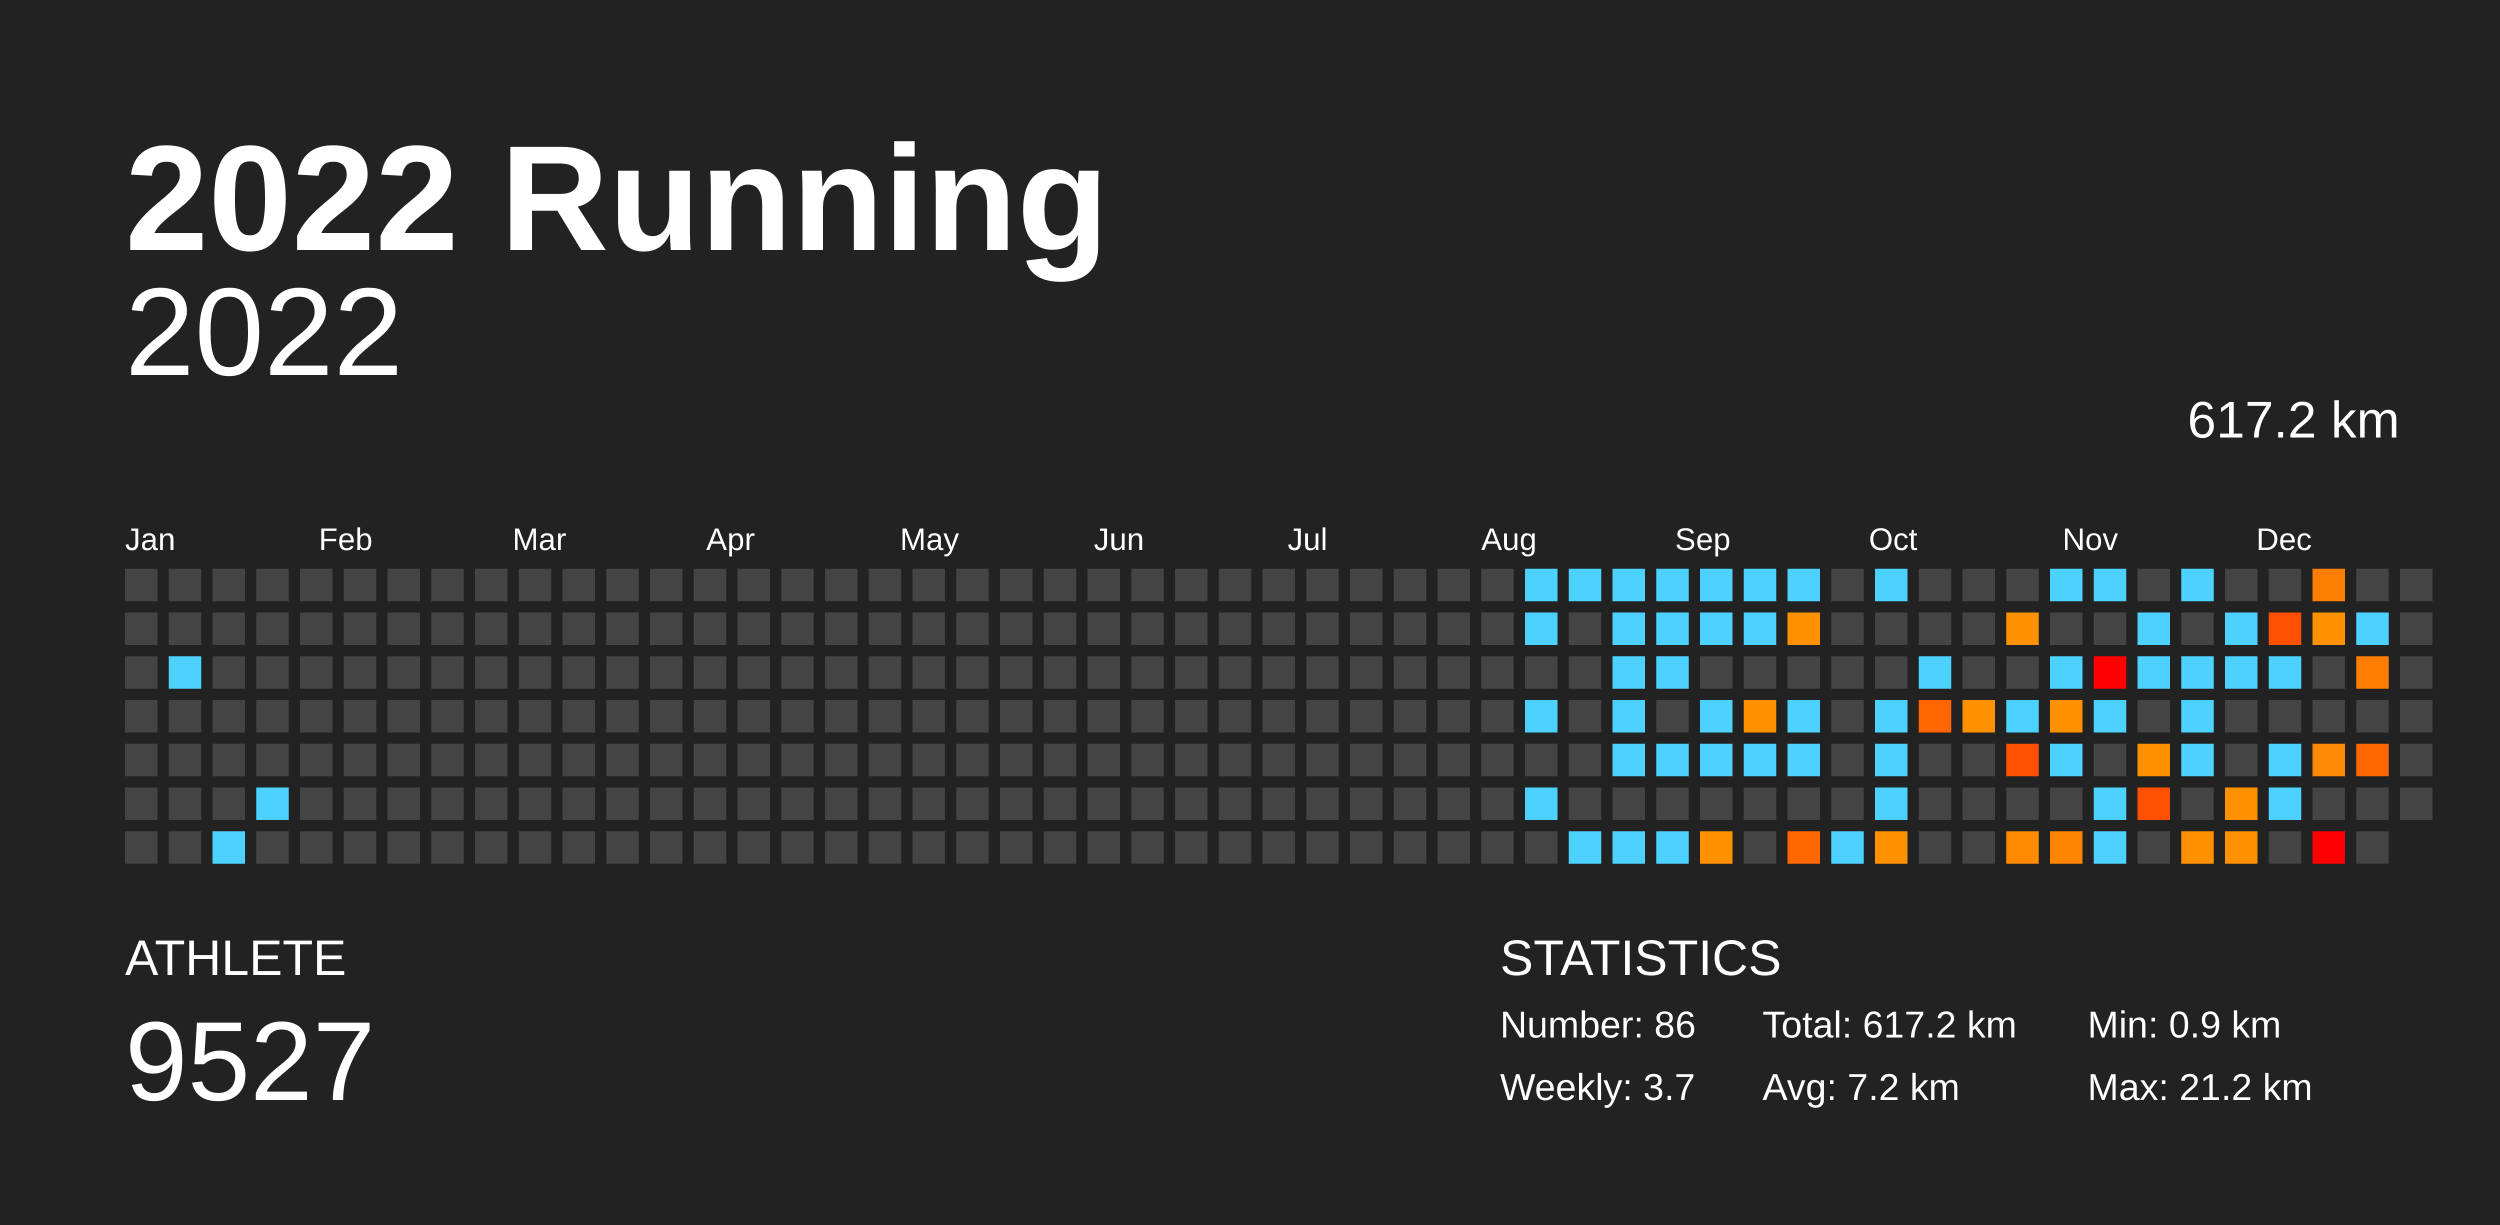
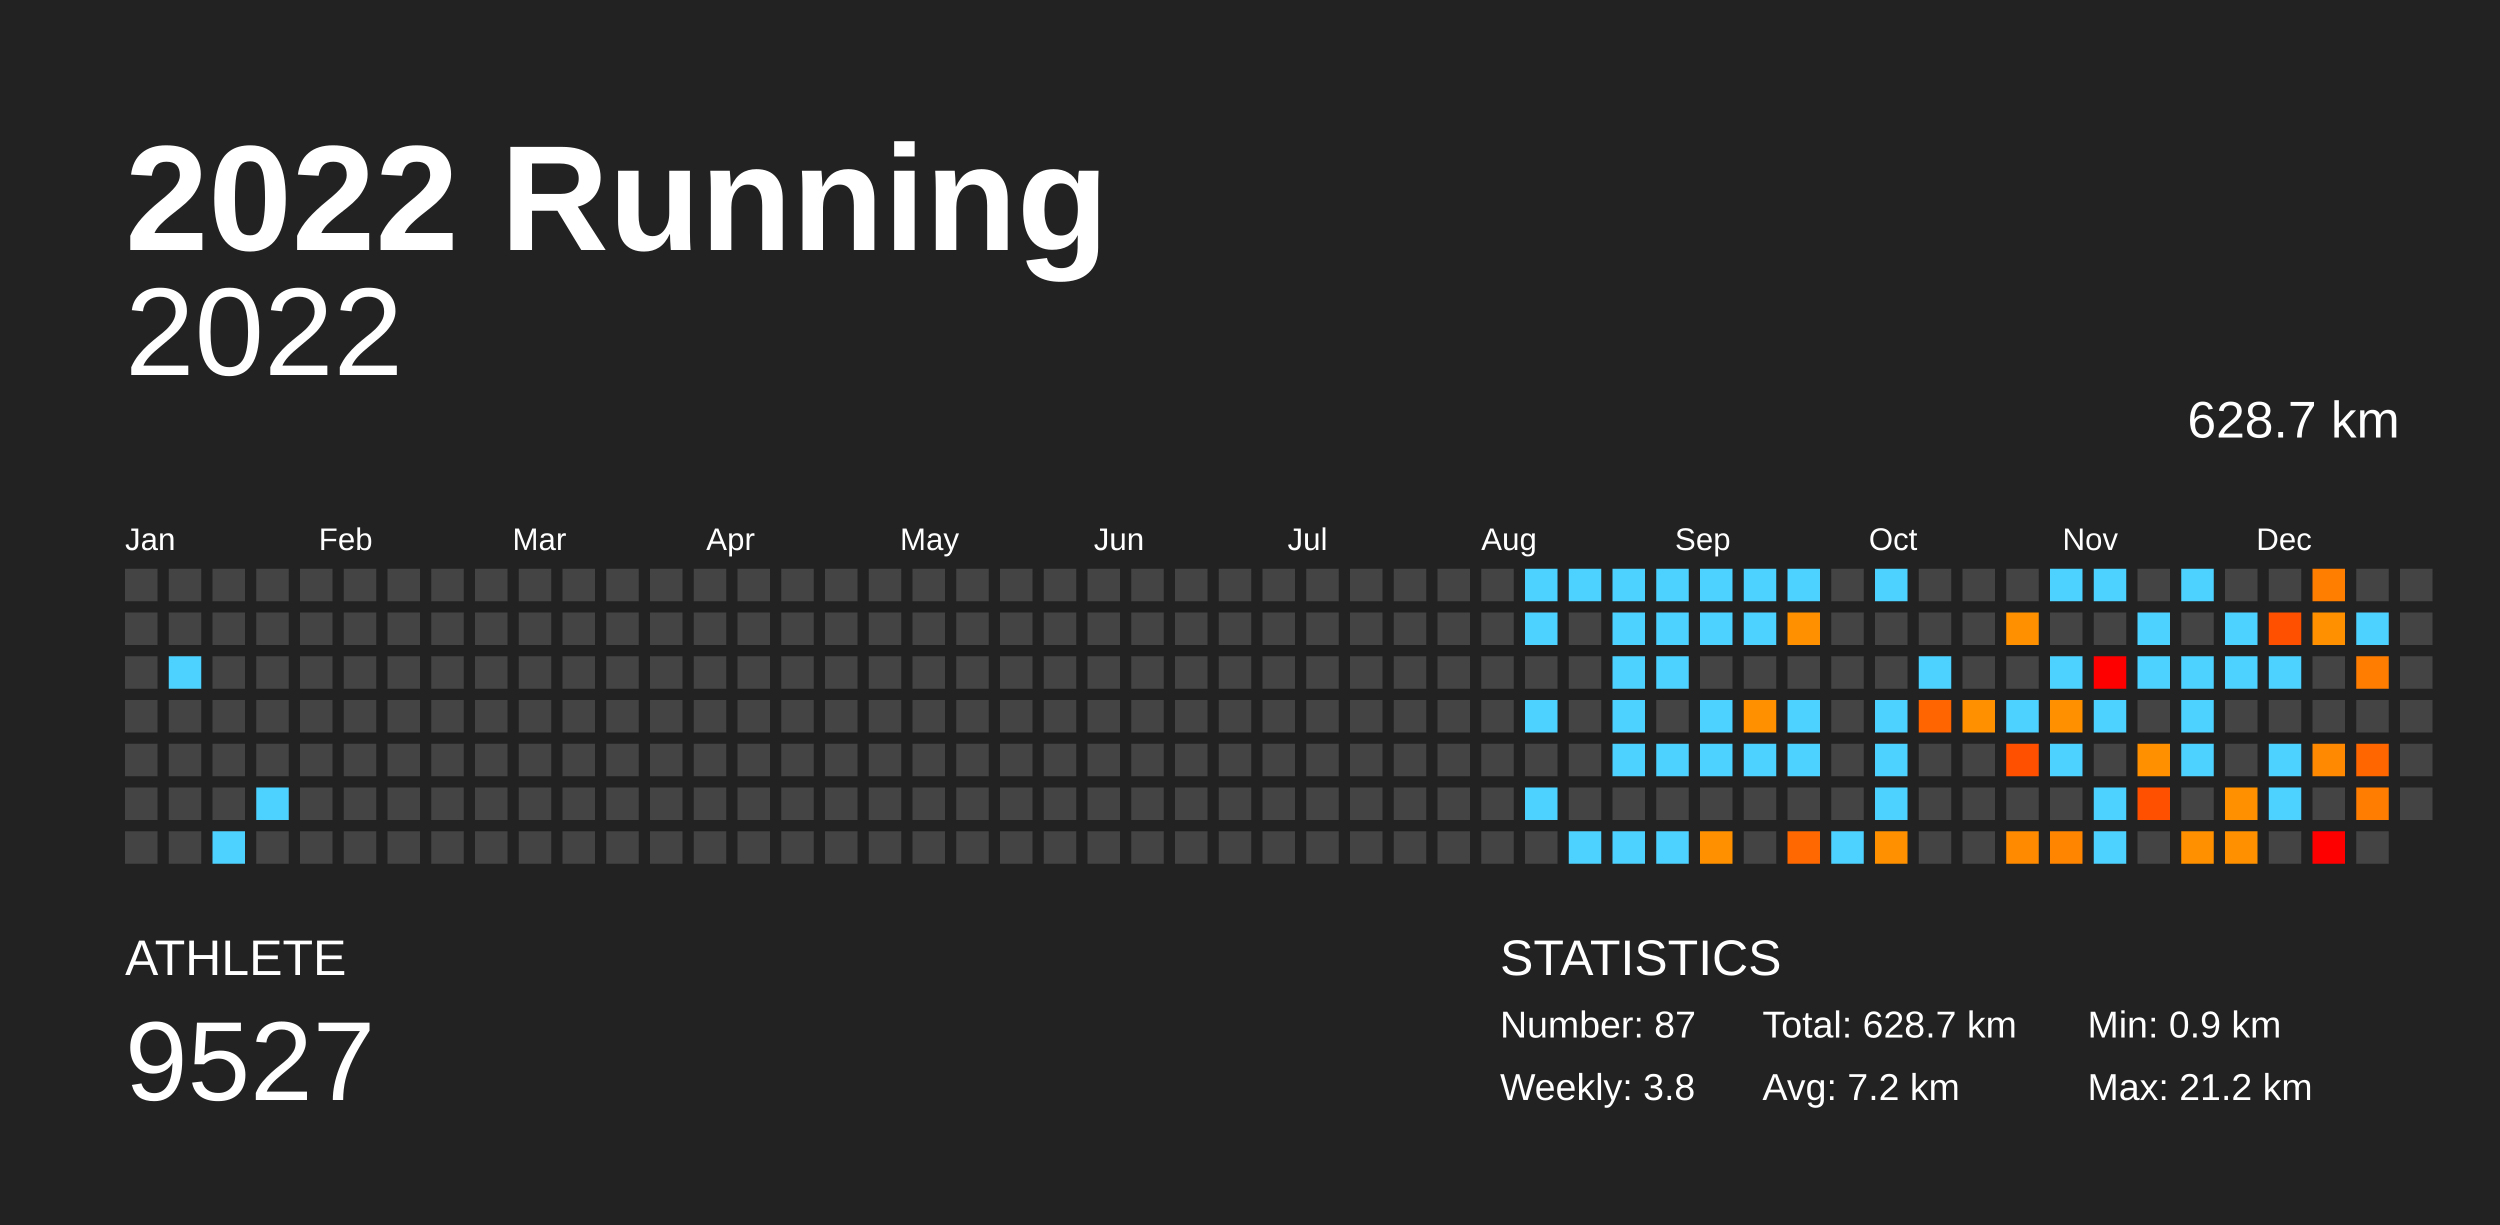
<svg xmlns="http://www.w3.org/2000/svg" baseProfile="full" height="98mm" version="1.1" viewBox="0,0,200,98" width="200mm">
  <defs />
  <rect fill="#222222" height="98" width="200" x="0" y="0" />
  <text fill="#FFFFFF" style="font-size:12px; font-family:Arial; font-weight:bold;" x="10" y="20">2022 Running</text>
  <text fill="#FFFFFF" style="font-size:4px; font-family:Arial" x="10" y="78">ATHLETE</text>
  <text fill="#FFFFFF" style="font-size:9px; font-family:Arial" x="10" y="88">9527</text>
  <text fill="#FFFFFF" style="font-size:4px; font-family:Arial" x="120" y="78">STATISTICS</text>
-   <text fill="#FFFFFF" style="font-size:3px; font-family:Arial" x="120" y="83">Number: 86</text>
-   <text fill="#FFFFFF" style="font-size:3px; font-family:Arial" x="120" y="88">Weekly: 3.7</text>
-   <text fill="#FFFFFF" style="font-size:3px; font-family:Arial" x="141" y="83">Total: 617.2 km</text>
+   <text fill="#FFFFFF" style="font-size:3px; font-family:Arial" x="120" y="83">Number: 87</text>
+   <text fill="#FFFFFF" style="font-size:3px; font-family:Arial" x="120" y="88">Weekly: 3.8</text>
+   <text fill="#FFFFFF" style="font-size:3px; font-family:Arial" x="141" y="83">Total: 628.7 km</text>
  <text fill="#FFFFFF" style="font-size:3px; font-family:Arial" x="141" y="88">Avg: 7.2 km</text>
  <text fill="#FFFFFF" style="font-size:3px; font-family:Arial" x="167" y="83">Min: 0.9 km</text>
  <text fill="#FFFFFF" style="font-size:3px; font-family:Arial" x="167" y="88">Max: 21.2 km</text>
  <text alignment-baseline="hanging" fill="#FFFFFF" style="font-size:10.0px; font-family:Arial;" x="10" y="30">2022</text>
-   <text alignment-baseline="hanging" fill="#FFFFFF" style="font-size:4.125px; font-family:Arial;" x="175" y="35">617.2 km</text>
+   <text alignment-baseline="hanging" fill="#FFFFFF" style="font-size:4.125px; font-family:Arial;" x="175" y="35">628.7 km</text>
  <text fill="#FFFFFF" style="font-size:2.5px; font-family:Arial" x="10.0" y="44">Jan</text>
  <text fill="#FFFFFF" style="font-size:2.5px; font-family:Arial" x="25.5" y="44">Feb</text>
  <text fill="#FFFFFF" style="font-size:2.5px; font-family:Arial" x="41.0" y="44">Mar</text>
  <text fill="#FFFFFF" style="font-size:2.5px; font-family:Arial" x="56.5" y="44">Apr</text>
  <text fill="#FFFFFF" style="font-size:2.5px; font-family:Arial" x="72.0" y="44">May</text>
  <text fill="#FFFFFF" style="font-size:2.5px; font-family:Arial" x="87.5" y="44">Jun</text>
  <text fill="#FFFFFF" style="font-size:2.5px; font-family:Arial" x="103.0" y="44">Jul</text>
  <text fill="#FFFFFF" style="font-size:2.5px; font-family:Arial" x="118.5" y="44">Aug</text>
  <text fill="#FFFFFF" style="font-size:2.5px; font-family:Arial" x="134.0" y="44">Sep</text>
  <text fill="#FFFFFF" style="font-size:2.5px; font-family:Arial" x="149.5" y="44">Oct</text>
  <text fill="#FFFFFF" style="font-size:2.5px; font-family:Arial" x="165.0" y="44">Nov</text>
  <text fill="#FFFFFF" style="font-size:2.5px; font-family:Arial" x="180.5" y="44">Dec</text>
  <rect fill="#444444" height="2.6" width="2.6" x="10.0" y="45.5" />
  <rect fill="#444444" height="2.6" width="2.6" x="10.0" y="49.0" />
  <rect fill="#444444" height="2.6" width="2.6" x="10.0" y="52.5" />
  <rect fill="#444444" height="2.6" width="2.6" x="10.0" y="56.0" />
  <rect fill="#444444" height="2.6" width="2.6" x="10.0" y="59.5" />
  <rect fill="#444444" height="2.6" width="2.6" x="10.0" y="63.0" />
  <rect fill="#444444" height="2.6" width="2.6" x="10.0" y="66.5" />
  <rect fill="#444444" height="2.6" width="2.6" x="13.5" y="45.5" />
  <rect fill="#444444" height="2.6" width="2.6" x="13.5" y="49.0" />
  <rect fill="#4dd2ff" height="2.6" width="2.6" x="13.5" y="52.5" />
  <rect fill="#444444" height="2.6" width="2.6" x="13.5" y="56.0" />
  <rect fill="#444444" height="2.6" width="2.6" x="13.5" y="59.5" />
  <rect fill="#444444" height="2.6" width="2.6" x="13.5" y="63.0" />
  <rect fill="#444444" height="2.6" width="2.6" x="13.5" y="66.5" />
  <rect fill="#444444" height="2.6" width="2.6" x="17.0" y="45.5" />
  <rect fill="#444444" height="2.6" width="2.6" x="17.0" y="49.0" />
  <rect fill="#444444" height="2.6" width="2.6" x="17.0" y="52.5" />
  <rect fill="#444444" height="2.6" width="2.6" x="17.0" y="56.0" />
  <rect fill="#444444" height="2.6" width="2.6" x="17.0" y="59.5" />
  <rect fill="#444444" height="2.6" width="2.6" x="17.0" y="63.0" />
  <rect fill="#4dd2ff" height="2.6" width="2.6" x="17.0" y="66.5" />
  <rect fill="#444444" height="2.6" width="2.6" x="20.5" y="45.5" />
  <rect fill="#444444" height="2.6" width="2.6" x="20.5" y="49.0" />
  <rect fill="#444444" height="2.6" width="2.6" x="20.5" y="52.5" />
  <rect fill="#444444" height="2.6" width="2.6" x="20.5" y="56.0" />
  <rect fill="#444444" height="2.6" width="2.6" x="20.5" y="59.5" />
  <rect fill="#4dd2ff" height="2.6" width="2.6" x="20.5" y="63.0" />
  <rect fill="#444444" height="2.6" width="2.6" x="20.5" y="66.5" />
  <rect fill="#444444" height="2.6" width="2.6" x="24.0" y="45.5" />
  <rect fill="#444444" height="2.6" width="2.6" x="24.0" y="49.0" />
  <rect fill="#444444" height="2.6" width="2.6" x="24.0" y="52.5" />
  <rect fill="#444444" height="2.6" width="2.6" x="24.0" y="56.0" />
  <rect fill="#444444" height="2.6" width="2.6" x="24.0" y="59.5" />
  <rect fill="#444444" height="2.6" width="2.6" x="24.0" y="63.0" />
  <rect fill="#444444" height="2.6" width="2.6" x="24.0" y="66.5" />
  <rect fill="#444444" height="2.6" width="2.6" x="27.5" y="45.5" />
  <rect fill="#444444" height="2.6" width="2.6" x="27.5" y="49.0" />
  <rect fill="#444444" height="2.6" width="2.6" x="27.5" y="52.5" />
  <rect fill="#444444" height="2.6" width="2.6" x="27.5" y="56.0" />
  <rect fill="#444444" height="2.6" width="2.6" x="27.5" y="59.5" />
  <rect fill="#444444" height="2.6" width="2.6" x="27.5" y="63.0" />
  <rect fill="#444444" height="2.6" width="2.6" x="27.5" y="66.5" />
  <rect fill="#444444" height="2.6" width="2.6" x="31.0" y="45.5" />
  <rect fill="#444444" height="2.6" width="2.6" x="31.0" y="49.0" />
  <rect fill="#444444" height="2.6" width="2.6" x="31.0" y="52.5" />
  <rect fill="#444444" height="2.6" width="2.6" x="31.0" y="56.0" />
  <rect fill="#444444" height="2.6" width="2.6" x="31.0" y="59.5" />
  <rect fill="#444444" height="2.6" width="2.6" x="31.0" y="63.0" />
  <rect fill="#444444" height="2.6" width="2.6" x="31.0" y="66.5" />
  <rect fill="#444444" height="2.6" width="2.6" x="34.5" y="45.5" />
  <rect fill="#444444" height="2.6" width="2.6" x="34.5" y="49.0" />
  <rect fill="#444444" height="2.6" width="2.6" x="34.5" y="52.5" />
  <rect fill="#444444" height="2.6" width="2.6" x="34.5" y="56.0" />
  <rect fill="#444444" height="2.6" width="2.6" x="34.5" y="59.5" />
  <rect fill="#444444" height="2.6" width="2.6" x="34.5" y="63.0" />
  <rect fill="#444444" height="2.6" width="2.6" x="34.5" y="66.5" />
  <rect fill="#444444" height="2.6" width="2.6" x="38.0" y="45.5" />
  <rect fill="#444444" height="2.6" width="2.6" x="38.0" y="49.0" />
  <rect fill="#444444" height="2.6" width="2.6" x="38.0" y="52.5" />
  <rect fill="#444444" height="2.6" width="2.6" x="38.0" y="56.0" />
  <rect fill="#444444" height="2.6" width="2.6" x="38.0" y="59.5" />
  <rect fill="#444444" height="2.6" width="2.6" x="38.0" y="63.0" />
  <rect fill="#444444" height="2.6" width="2.6" x="38.0" y="66.5" />
  <rect fill="#444444" height="2.6" width="2.6" x="41.5" y="45.5" />
  <rect fill="#444444" height="2.6" width="2.6" x="41.5" y="49.0" />
  <rect fill="#444444" height="2.6" width="2.6" x="41.5" y="52.5" />
  <rect fill="#444444" height="2.6" width="2.6" x="41.5" y="56.0" />
  <rect fill="#444444" height="2.6" width="2.6" x="41.5" y="59.5" />
  <rect fill="#444444" height="2.6" width="2.6" x="41.5" y="63.0" />
  <rect fill="#444444" height="2.6" width="2.6" x="41.5" y="66.5" />
  <rect fill="#444444" height="2.6" width="2.6" x="45.0" y="45.5" />
  <rect fill="#444444" height="2.6" width="2.6" x="45.0" y="49.0" />
  <rect fill="#444444" height="2.6" width="2.6" x="45.0" y="52.5" />
  <rect fill="#444444" height="2.6" width="2.6" x="45.0" y="56.0" />
  <rect fill="#444444" height="2.6" width="2.6" x="45.0" y="59.5" />
  <rect fill="#444444" height="2.6" width="2.6" x="45.0" y="63.0" />
  <rect fill="#444444" height="2.6" width="2.6" x="45.0" y="66.5" />
  <rect fill="#444444" height="2.6" width="2.6" x="48.5" y="45.5" />
  <rect fill="#444444" height="2.6" width="2.6" x="48.5" y="49.0" />
  <rect fill="#444444" height="2.6" width="2.6" x="48.5" y="52.5" />
  <rect fill="#444444" height="2.6" width="2.6" x="48.5" y="56.0" />
  <rect fill="#444444" height="2.6" width="2.6" x="48.5" y="59.5" />
  <rect fill="#444444" height="2.6" width="2.6" x="48.5" y="63.0" />
  <rect fill="#444444" height="2.6" width="2.6" x="48.5" y="66.5" />
  <rect fill="#444444" height="2.6" width="2.6" x="52.0" y="45.5" />
  <rect fill="#444444" height="2.6" width="2.6" x="52.0" y="49.0" />
  <rect fill="#444444" height="2.6" width="2.6" x="52.0" y="52.5" />
  <rect fill="#444444" height="2.6" width="2.6" x="52.0" y="56.0" />
  <rect fill="#444444" height="2.6" width="2.6" x="52.0" y="59.5" />
  <rect fill="#444444" height="2.6" width="2.6" x="52.0" y="63.0" />
  <rect fill="#444444" height="2.6" width="2.6" x="52.0" y="66.5" />
  <rect fill="#444444" height="2.6" width="2.6" x="55.5" y="45.5" />
  <rect fill="#444444" height="2.6" width="2.6" x="55.5" y="49.0" />
  <rect fill="#444444" height="2.6" width="2.6" x="55.5" y="52.5" />
  <rect fill="#444444" height="2.6" width="2.6" x="55.5" y="56.0" />
  <rect fill="#444444" height="2.6" width="2.6" x="55.5" y="59.5" />
  <rect fill="#444444" height="2.6" width="2.6" x="55.5" y="63.0" />
  <rect fill="#444444" height="2.6" width="2.6" x="55.5" y="66.5" />
  <rect fill="#444444" height="2.6" width="2.6" x="59.0" y="45.5" />
  <rect fill="#444444" height="2.6" width="2.6" x="59.0" y="49.0" />
  <rect fill="#444444" height="2.6" width="2.6" x="59.0" y="52.5" />
  <rect fill="#444444" height="2.6" width="2.6" x="59.0" y="56.0" />
  <rect fill="#444444" height="2.6" width="2.6" x="59.0" y="59.5" />
  <rect fill="#444444" height="2.6" width="2.6" x="59.0" y="63.0" />
  <rect fill="#444444" height="2.6" width="2.6" x="59.0" y="66.5" />
  <rect fill="#444444" height="2.6" width="2.6" x="62.5" y="45.5" />
  <rect fill="#444444" height="2.6" width="2.6" x="62.5" y="49.0" />
  <rect fill="#444444" height="2.6" width="2.6" x="62.5" y="52.5" />
  <rect fill="#444444" height="2.6" width="2.6" x="62.5" y="56.0" />
  <rect fill="#444444" height="2.6" width="2.6" x="62.5" y="59.5" />
  <rect fill="#444444" height="2.6" width="2.6" x="62.5" y="63.0" />
  <rect fill="#444444" height="2.6" width="2.6" x="62.5" y="66.5" />
  <rect fill="#444444" height="2.6" width="2.6" x="66.0" y="45.5" />
  <rect fill="#444444" height="2.6" width="2.6" x="66.0" y="49.0" />
  <rect fill="#444444" height="2.6" width="2.6" x="66.0" y="52.5" />
  <rect fill="#444444" height="2.6" width="2.6" x="66.0" y="56.0" />
  <rect fill="#444444" height="2.6" width="2.6" x="66.0" y="59.5" />
  <rect fill="#444444" height="2.6" width="2.6" x="66.0" y="63.0" />
  <rect fill="#444444" height="2.6" width="2.6" x="66.0" y="66.5" />
  <rect fill="#444444" height="2.6" width="2.6" x="69.5" y="45.5" />
  <rect fill="#444444" height="2.6" width="2.6" x="69.5" y="49.0" />
  <rect fill="#444444" height="2.6" width="2.6" x="69.5" y="52.5" />
  <rect fill="#444444" height="2.6" width="2.6" x="69.5" y="56.0" />
  <rect fill="#444444" height="2.6" width="2.6" x="69.5" y="59.5" />
  <rect fill="#444444" height="2.6" width="2.6" x="69.5" y="63.0" />
  <rect fill="#444444" height="2.6" width="2.6" x="69.5" y="66.5" />
  <rect fill="#444444" height="2.6" width="2.6" x="73.0" y="45.5" />
  <rect fill="#444444" height="2.6" width="2.6" x="73.0" y="49.0" />
  <rect fill="#444444" height="2.6" width="2.6" x="73.0" y="52.5" />
  <rect fill="#444444" height="2.6" width="2.6" x="73.0" y="56.0" />
  <rect fill="#444444" height="2.6" width="2.6" x="73.0" y="59.5" />
  <rect fill="#444444" height="2.6" width="2.6" x="73.0" y="63.0" />
  <rect fill="#444444" height="2.6" width="2.6" x="73.0" y="66.5" />
  <rect fill="#444444" height="2.6" width="2.6" x="76.5" y="45.5" />
  <rect fill="#444444" height="2.6" width="2.6" x="76.5" y="49.0" />
  <rect fill="#444444" height="2.6" width="2.6" x="76.5" y="52.5" />
  <rect fill="#444444" height="2.6" width="2.6" x="76.5" y="56.0" />
  <rect fill="#444444" height="2.6" width="2.6" x="76.5" y="59.5" />
  <rect fill="#444444" height="2.6" width="2.6" x="76.5" y="63.0" />
  <rect fill="#444444" height="2.6" width="2.6" x="76.5" y="66.5" />
  <rect fill="#444444" height="2.6" width="2.6" x="80.0" y="45.5" />
  <rect fill="#444444" height="2.6" width="2.6" x="80.0" y="49.0" />
  <rect fill="#444444" height="2.6" width="2.6" x="80.0" y="52.5" />
  <rect fill="#444444" height="2.6" width="2.6" x="80.0" y="56.0" />
  <rect fill="#444444" height="2.6" width="2.6" x="80.0" y="59.5" />
  <rect fill="#444444" height="2.6" width="2.6" x="80.0" y="63.0" />
  <rect fill="#444444" height="2.6" width="2.6" x="80.0" y="66.5" />
  <rect fill="#444444" height="2.6" width="2.6" x="83.5" y="45.5" />
  <rect fill="#444444" height="2.6" width="2.6" x="83.5" y="49.0" />
  <rect fill="#444444" height="2.6" width="2.6" x="83.5" y="52.5" />
  <rect fill="#444444" height="2.6" width="2.6" x="83.5" y="56.0" />
  <rect fill="#444444" height="2.6" width="2.6" x="83.5" y="59.5" />
  <rect fill="#444444" height="2.6" width="2.6" x="83.5" y="63.0" />
  <rect fill="#444444" height="2.6" width="2.6" x="83.5" y="66.5" />
  <rect fill="#444444" height="2.6" width="2.6" x="87.0" y="45.5" />
  <rect fill="#444444" height="2.6" width="2.6" x="87.0" y="49.0" />
  <rect fill="#444444" height="2.6" width="2.6" x="87.0" y="52.5" />
  <rect fill="#444444" height="2.6" width="2.6" x="87.0" y="56.0" />
  <rect fill="#444444" height="2.6" width="2.6" x="87.0" y="59.5" />
  <rect fill="#444444" height="2.6" width="2.6" x="87.0" y="63.0" />
  <rect fill="#444444" height="2.6" width="2.6" x="87.0" y="66.5" />
  <rect fill="#444444" height="2.6" width="2.6" x="90.5" y="45.5" />
  <rect fill="#444444" height="2.6" width="2.6" x="90.5" y="49.0" />
  <rect fill="#444444" height="2.6" width="2.6" x="90.5" y="52.5" />
  <rect fill="#444444" height="2.6" width="2.6" x="90.5" y="56.0" />
  <rect fill="#444444" height="2.6" width="2.6" x="90.5" y="59.5" />
  <rect fill="#444444" height="2.6" width="2.6" x="90.5" y="63.0" />
  <rect fill="#444444" height="2.6" width="2.6" x="90.5" y="66.5" />
  <rect fill="#444444" height="2.6" width="2.6" x="94.0" y="45.5" />
  <rect fill="#444444" height="2.6" width="2.6" x="94.0" y="49.0" />
  <rect fill="#444444" height="2.6" width="2.6" x="94.0" y="52.5" />
  <rect fill="#444444" height="2.6" width="2.6" x="94.0" y="56.0" />
  <rect fill="#444444" height="2.6" width="2.6" x="94.0" y="59.5" />
  <rect fill="#444444" height="2.6" width="2.6" x="94.0" y="63.0" />
  <rect fill="#444444" height="2.6" width="2.6" x="94.0" y="66.5" />
  <rect fill="#444444" height="2.6" width="2.6" x="97.5" y="45.5" />
  <rect fill="#444444" height="2.6" width="2.6" x="97.5" y="49.0" />
  <rect fill="#444444" height="2.6" width="2.6" x="97.5" y="52.5" />
  <rect fill="#444444" height="2.6" width="2.6" x="97.5" y="56.0" />
  <rect fill="#444444" height="2.6" width="2.6" x="97.5" y="59.5" />
  <rect fill="#444444" height="2.6" width="2.6" x="97.5" y="63.0" />
  <rect fill="#444444" height="2.6" width="2.6" x="97.5" y="66.5" />
  <rect fill="#444444" height="2.6" width="2.6" x="101.0" y="45.5" />
  <rect fill="#444444" height="2.6" width="2.6" x="101.0" y="49.0" />
  <rect fill="#444444" height="2.6" width="2.6" x="101.0" y="52.5" />
  <rect fill="#444444" height="2.6" width="2.6" x="101.0" y="56.0" />
  <rect fill="#444444" height="2.6" width="2.6" x="101.0" y="59.5" />
  <rect fill="#444444" height="2.6" width="2.6" x="101.0" y="63.0" />
  <rect fill="#444444" height="2.6" width="2.6" x="101.0" y="66.5" />
  <rect fill="#444444" height="2.6" width="2.6" x="104.5" y="45.5" />
  <rect fill="#444444" height="2.6" width="2.6" x="104.5" y="49.0" />
  <rect fill="#444444" height="2.6" width="2.6" x="104.5" y="52.5" />
  <rect fill="#444444" height="2.6" width="2.6" x="104.5" y="56.0" />
  <rect fill="#444444" height="2.6" width="2.6" x="104.5" y="59.5" />
  <rect fill="#444444" height="2.6" width="2.6" x="104.5" y="63.0" />
  <rect fill="#444444" height="2.6" width="2.6" x="104.5" y="66.5" />
  <rect fill="#444444" height="2.6" width="2.6" x="108.0" y="45.5" />
  <rect fill="#444444" height="2.6" width="2.6" x="108.0" y="49.0" />
  <rect fill="#444444" height="2.6" width="2.6" x="108.0" y="52.5" />
  <rect fill="#444444" height="2.6" width="2.6" x="108.0" y="56.0" />
  <rect fill="#444444" height="2.6" width="2.6" x="108.0" y="59.5" />
  <rect fill="#444444" height="2.6" width="2.6" x="108.0" y="63.0" />
  <rect fill="#444444" height="2.6" width="2.6" x="108.0" y="66.5" />
  <rect fill="#444444" height="2.6" width="2.6" x="111.5" y="45.5" />
  <rect fill="#444444" height="2.6" width="2.6" x="111.5" y="49.0" />
  <rect fill="#444444" height="2.6" width="2.6" x="111.5" y="52.5" />
  <rect fill="#444444" height="2.6" width="2.6" x="111.5" y="56.0" />
  <rect fill="#444444" height="2.6" width="2.6" x="111.5" y="59.5" />
  <rect fill="#444444" height="2.6" width="2.6" x="111.5" y="63.0" />
  <rect fill="#444444" height="2.6" width="2.6" x="111.5" y="66.5" />
  <rect fill="#444444" height="2.6" width="2.6" x="115.0" y="45.5" />
  <rect fill="#444444" height="2.6" width="2.6" x="115.0" y="49.0" />
  <rect fill="#444444" height="2.6" width="2.6" x="115.0" y="52.5" />
  <rect fill="#444444" height="2.6" width="2.6" x="115.0" y="56.0" />
  <rect fill="#444444" height="2.6" width="2.6" x="115.0" y="59.5" />
  <rect fill="#444444" height="2.6" width="2.6" x="115.0" y="63.0" />
  <rect fill="#444444" height="2.6" width="2.6" x="115.0" y="66.5" />
  <rect fill="#444444" height="2.6" width="2.6" x="118.5" y="45.5" />
  <rect fill="#444444" height="2.6" width="2.6" x="118.5" y="49.0" />
  <rect fill="#444444" height="2.6" width="2.6" x="118.5" y="52.5" />
  <rect fill="#444444" height="2.6" width="2.6" x="118.5" y="56.0" />
  <rect fill="#444444" height="2.6" width="2.6" x="118.5" y="59.5" />
  <rect fill="#444444" height="2.6" width="2.6" x="118.5" y="63.0" />
  <rect fill="#444444" height="2.6" width="2.6" x="118.5" y="66.5" />
  <rect fill="#4dd2ff" height="2.6" width="2.6" x="122.0" y="45.5" />
  <rect fill="#4dd2ff" height="2.6" width="2.6" x="122.0" y="49.0" />
  <rect fill="#444444" height="2.6" width="2.6" x="122.0" y="52.5" />
  <rect fill="#4dd2ff" height="2.6" width="2.6" x="122.0" y="56.0" />
  <rect fill="#444444" height="2.6" width="2.6" x="122.0" y="59.5" />
  <rect fill="#4dd2ff" height="2.6" width="2.6" x="122.0" y="63.0" />
  <rect fill="#444444" height="2.6" width="2.6" x="122.0" y="66.5" />
  <rect fill="#4dd2ff" height="2.6" width="2.6" x="125.5" y="45.5" />
  <rect fill="#444444" height="2.6" width="2.6" x="125.5" y="49.0" />
  <rect fill="#444444" height="2.6" width="2.6" x="125.5" y="52.5" />
  <rect fill="#444444" height="2.6" width="2.6" x="125.5" y="56.0" />
  <rect fill="#444444" height="2.6" width="2.6" x="125.5" y="59.5" />
  <rect fill="#444444" height="2.6" width="2.6" x="125.5" y="63.0" />
  <rect fill="#4dd2ff" height="2.6" width="2.6" x="125.5" y="66.5" />
  <rect fill="#4dd2ff" height="2.6" width="2.6" x="129.0" y="45.5" />
  <rect fill="#4dd2ff" height="2.6" width="2.6" x="129.0" y="49.0" />
  <rect fill="#4dd2ff" height="2.6" width="2.6" x="129.0" y="52.5" />
  <rect fill="#4dd2ff" height="2.6" width="2.6" x="129.0" y="56.0" />
  <rect fill="#4dd2ff" height="2.6" width="2.6" x="129.0" y="59.5" />
  <rect fill="#444444" height="2.6" width="2.6" x="129.0" y="63.0" />
  <rect fill="#4dd2ff" height="2.6" width="2.6" x="129.0" y="66.5" />
  <rect fill="#4dd2ff" height="2.6" width="2.6" x="132.5" y="45.5" />
  <rect fill="#4dd2ff" height="2.6" width="2.6" x="132.5" y="49.0" />
  <rect fill="#4dd2ff" height="2.6" width="2.6" x="132.5" y="52.5" />
  <rect fill="#444444" height="2.6" width="2.6" x="132.5" y="56.0" />
  <rect fill="#4dd2ff" height="2.6" width="2.6" x="132.5" y="59.5" />
  <rect fill="#444444" height="2.6" width="2.6" x="132.5" y="63.0" />
  <rect fill="#4dd2ff" height="2.6" width="2.6" x="132.5" y="66.5" />
  <rect fill="#4dd2ff" height="2.6" width="2.6" x="136.0" y="45.5" />
  <rect fill="#4dd2ff" height="2.6" width="2.6" x="136.0" y="49.0" />
  <rect fill="#444444" height="2.6" width="2.6" x="136.0" y="52.5" />
  <rect fill="#4dd2ff" height="2.6" width="2.6" x="136.0" y="56.0" />
  <rect fill="#4dd2ff" height="2.6" width="2.6" x="136.0" y="59.5" />
  <rect fill="#444444" height="2.6" width="2.6" x="136.0" y="63.0" />
  <rect fill="#ff9100" height="2.6" width="2.6" x="136.0" y="66.5" />
  <rect fill="#4dd2ff" height="2.6" width="2.6" x="139.5" y="45.5" />
  <rect fill="#4dd2ff" height="2.6" width="2.6" x="139.5" y="49.0" />
  <rect fill="#444444" height="2.6" width="2.6" x="139.5" y="52.5" />
  <rect fill="#ff9100" height="2.6" width="2.6" x="139.5" y="56.0" />
  <rect fill="#4dd2ff" height="2.6" width="2.6" x="139.5" y="59.5" />
  <rect fill="#444444" height="2.6" width="2.6" x="139.5" y="63.0" />
  <rect fill="#444444" height="2.6" width="2.6" x="139.5" y="66.5" />
  <rect fill="#4dd2ff" height="2.6" width="2.6" x="143.0" y="45.5" />
  <rect fill="#ff9100" height="2.6" width="2.6" x="143.0" y="49.0" />
  <rect fill="#444444" height="2.6" width="2.6" x="143.0" y="52.5" />
  <rect fill="#4dd2ff" height="2.6" width="2.6" x="143.0" y="56.0" />
  <rect fill="#4dd2ff" height="2.6" width="2.6" x="143.0" y="59.5" />
  <rect fill="#444444" height="2.6" width="2.6" x="143.0" y="63.0" />
  <rect fill="#ff6700" height="2.6" width="2.6" x="143.0" y="66.5" />
  <rect fill="#444444" height="2.6" width="2.6" x="146.5" y="45.5" />
  <rect fill="#444444" height="2.6" width="2.6" x="146.5" y="49.0" />
  <rect fill="#444444" height="2.6" width="2.6" x="146.5" y="52.5" />
  <rect fill="#444444" height="2.6" width="2.6" x="146.5" y="56.0" />
  <rect fill="#444444" height="2.6" width="2.6" x="146.5" y="59.5" />
  <rect fill="#444444" height="2.6" width="2.6" x="146.5" y="63.0" />
  <rect fill="#4dd2ff" height="2.6" width="2.6" x="146.5" y="66.5" />
  <rect fill="#4dd2ff" height="2.6" width="2.6" x="150.0" y="45.5" />
  <rect fill="#444444" height="2.6" width="2.6" x="150.0" y="49.0" />
  <rect fill="#444444" height="2.6" width="2.6" x="150.0" y="52.5" />
  <rect fill="#4dd2ff" height="2.6" width="2.6" x="150.0" y="56.0" />
  <rect fill="#4dd2ff" height="2.6" width="2.6" x="150.0" y="59.5" />
  <rect fill="#4dd2ff" height="2.6" width="2.6" x="150.0" y="63.0" />
  <rect fill="#ff9100" height="2.6" width="2.6" x="150.0" y="66.5" />
  <rect fill="#444444" height="2.6" width="2.6" x="153.5" y="45.5" />
  <rect fill="#444444" height="2.6" width="2.6" x="153.5" y="49.0" />
  <rect fill="#4dd2ff" height="2.6" width="2.6" x="153.5" y="52.5" />
  <rect fill="#ff6500" height="2.6" width="2.6" x="153.5" y="56.0" />
  <rect fill="#444444" height="2.6" width="2.6" x="153.5" y="59.5" />
  <rect fill="#444444" height="2.6" width="2.6" x="153.5" y="63.0" />
  <rect fill="#444444" height="2.6" width="2.6" x="153.5" y="66.5" />
  <rect fill="#444444" height="2.6" width="2.6" x="157.0" y="45.5" />
  <rect fill="#444444" height="2.6" width="2.6" x="157.0" y="49.0" />
  <rect fill="#444444" height="2.6" width="2.6" x="157.0" y="52.5" />
  <rect fill="#ff9000" height="2.6" width="2.6" x="157.0" y="56.0" />
  <rect fill="#444444" height="2.6" width="2.6" x="157.0" y="59.5" />
  <rect fill="#444444" height="2.6" width="2.6" x="157.0" y="63.0" />
  <rect fill="#444444" height="2.6" width="2.6" x="157.0" y="66.5" />
  <rect fill="#444444" height="2.6" width="2.6" x="160.5" y="45.5" />
  <rect fill="#ff9100" height="2.6" width="2.6" x="160.5" y="49.0" />
  <rect fill="#444444" height="2.6" width="2.6" x="160.5" y="52.5" />
  <rect fill="#4dd2ff" height="2.6" width="2.6" x="160.5" y="56.0" />
  <rect fill="#ff5000" height="2.6" width="2.6" x="160.5" y="59.5" />
  <rect fill="#444444" height="2.6" width="2.6" x="160.5" y="63.0" />
  <rect fill="#ff8a00" height="2.6" width="2.6" x="160.5" y="66.5" />
  <rect fill="#4dd2ff" height="2.6" width="2.6" x="164.0" y="45.5" />
  <rect fill="#444444" height="2.6" width="2.6" x="164.0" y="49.0" />
  <rect fill="#4dd2ff" height="2.6" width="2.6" x="164.0" y="52.5" />
  <rect fill="#ff9100" height="2.6" width="2.6" x="164.0" y="56.0" />
  <rect fill="#4dd2ff" height="2.6" width="2.6" x="164.0" y="59.5" />
  <rect fill="#444444" height="2.6" width="2.6" x="164.0" y="63.0" />
  <rect fill="#ff8400" height="2.6" width="2.6" x="164.0" y="66.5" />
  <rect fill="#4dd2ff" height="2.6" width="2.6" x="167.5" y="45.5" />
  <rect fill="#444444" height="2.6" width="2.6" x="167.5" y="49.0" />
  <rect fill="red" height="2.6" width="2.6" x="167.5" y="52.5" />
  <rect fill="#4dd2ff" height="2.6" width="2.6" x="167.5" y="56.0" />
  <rect fill="#444444" height="2.6" width="2.6" x="167.5" y="59.5" />
  <rect fill="#4dd2ff" height="2.6" width="2.6" x="167.5" y="63.0" />
  <rect fill="#4dd2ff" height="2.6" width="2.6" x="167.5" y="66.5" />
  <rect fill="#444444" height="2.6" width="2.6" x="171.0" y="45.5" />
  <rect fill="#4dd2ff" height="2.6" width="2.6" x="171.0" y="49.0" />
  <rect fill="#4dd2ff" height="2.6" width="2.6" x="171.0" y="52.5" />
  <rect fill="#444444" height="2.6" width="2.6" x="171.0" y="56.0" />
  <rect fill="#ff9000" height="2.6" width="2.6" x="171.0" y="59.5" />
  <rect fill="#ff5000" height="2.6" width="2.6" x="171.0" y="63.0" />
  <rect fill="#444444" height="2.6" width="2.6" x="171.0" y="66.5" />
  <rect fill="#4dd2ff" height="2.6" width="2.6" x="174.5" y="45.5" />
  <rect fill="#444444" height="2.6" width="2.6" x="174.5" y="49.0" />
  <rect fill="#4dd2ff" height="2.6" width="2.6" x="174.5" y="52.5" />
  <rect fill="#4dd2ff" height="2.6" width="2.6" x="174.5" y="56.0" />
  <rect fill="#4dd2ff" height="2.6" width="2.6" x="174.5" y="59.5" />
  <rect fill="#444444" height="2.6" width="2.6" x="174.5" y="63.0" />
  <rect fill="#ff9100" height="2.6" width="2.6" x="174.5" y="66.5" />
  <rect fill="#444444" height="2.6" width="2.6" x="178.0" y="45.5" />
  <rect fill="#4dd2ff" height="2.6" width="2.6" x="178.0" y="49.0" />
  <rect fill="#4dd2ff" height="2.6" width="2.6" x="178.0" y="52.5" />
  <rect fill="#444444" height="2.6" width="2.6" x="178.0" y="56.0" />
  <rect fill="#444444" height="2.6" width="2.6" x="178.0" y="59.5" />
  <rect fill="#ff9100" height="2.6" width="2.6" x="178.0" y="63.0" />
  <rect fill="#ff9100" height="2.6" width="2.6" x="178.0" y="66.5" />
  <rect fill="#444444" height="2.6" width="2.6" x="181.5" y="45.5" />
  <rect fill="#ff5000" height="2.6" width="2.6" x="181.5" y="49.0" />
  <rect fill="#4dd2ff" height="2.6" width="2.6" x="181.5" y="52.5" />
  <rect fill="#444444" height="2.6" width="2.6" x="181.5" y="56.0" />
  <rect fill="#4dd2ff" height="2.6" width="2.6" x="181.5" y="59.5" />
  <rect fill="#4dd2ff" height="2.6" width="2.6" x="181.5" y="63.0" />
  <rect fill="#444444" height="2.6" width="2.6" x="181.5" y="66.5" />
  <rect fill="#ff7e00" height="2.6" width="2.6" x="185.0" y="45.5" />
  <rect fill="#ff9100" height="2.6" width="2.6" x="185.0" y="49.0" />
  <rect fill="#444444" height="2.6" width="2.6" x="185.0" y="52.5" />
  <rect fill="#444444" height="2.6" width="2.6" x="185.0" y="56.0" />
  <rect fill="#ff8900" height="2.6" width="2.6" x="185.0" y="59.5" />
  <rect fill="#444444" height="2.6" width="2.6" x="185.0" y="63.0" />
  <rect fill="red" height="2.6" width="2.6" x="185.0" y="66.5" />
  <rect fill="#444444" height="2.6" width="2.6" x="188.5" y="45.5" />
  <rect fill="#4dd2ff" height="2.6" width="2.6" x="188.5" y="49.0" />
  <rect fill="#ff7d00" height="2.6" width="2.6" x="188.5" y="52.5" />
  <rect fill="#444444" height="2.6" width="2.6" x="188.5" y="56.0" />
  <rect fill="#ff6600" height="2.6" width="2.6" x="188.5" y="59.5" />
-   <rect fill="#444444" height="2.6" width="2.6" x="188.5" y="63.0" />
+   <rect fill="#ff7d00" height="2.6" width="2.6" x="188.5" y="63.0" />
  <rect fill="#444444" height="2.6" width="2.6" x="188.5" y="66.5" />
  <rect fill="#444444" height="2.6" width="2.6" x="192.0" y="45.5" />
  <rect fill="#444444" height="2.6" width="2.6" x="192.0" y="49.0" />
  <rect fill="#444444" height="2.6" width="2.6" x="192.0" y="52.5" />
  <rect fill="#444444" height="2.6" width="2.6" x="192.0" y="56.0" />
  <rect fill="#444444" height="2.6" width="2.6" x="192.0" y="59.5" />
  <rect fill="#444444" height="2.6" width="2.6" x="192.0" y="63.0" />
</svg>
